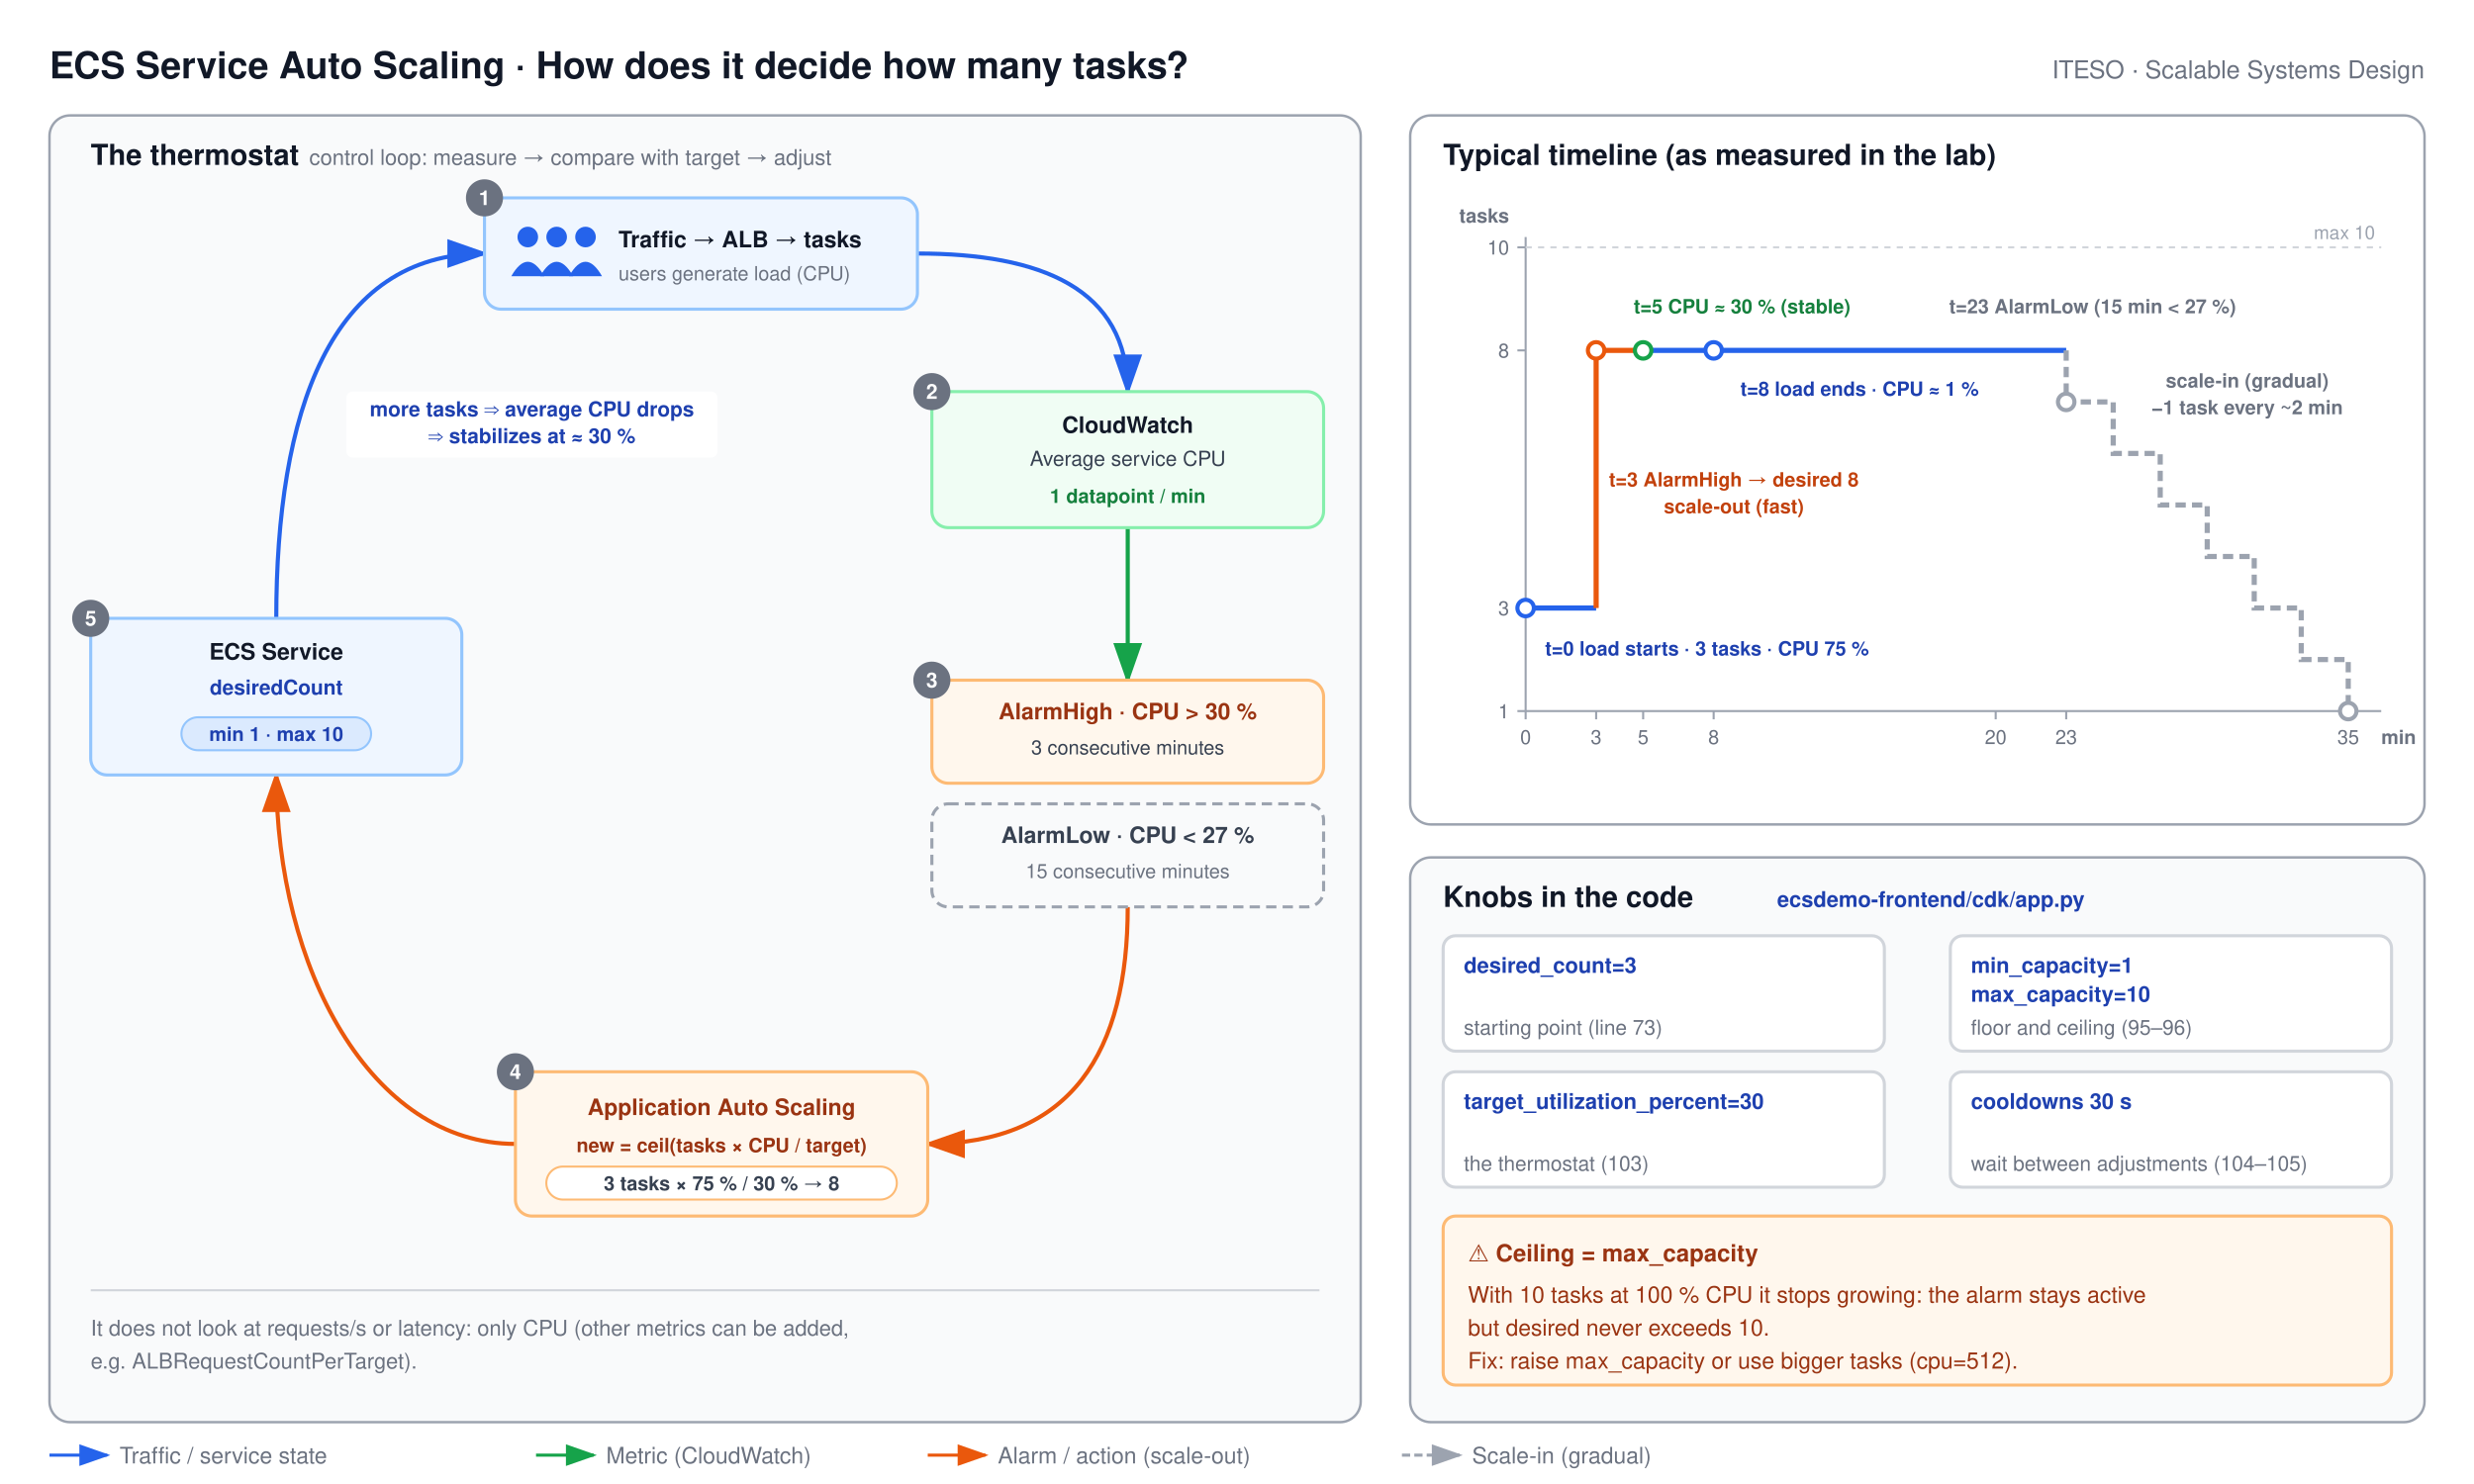
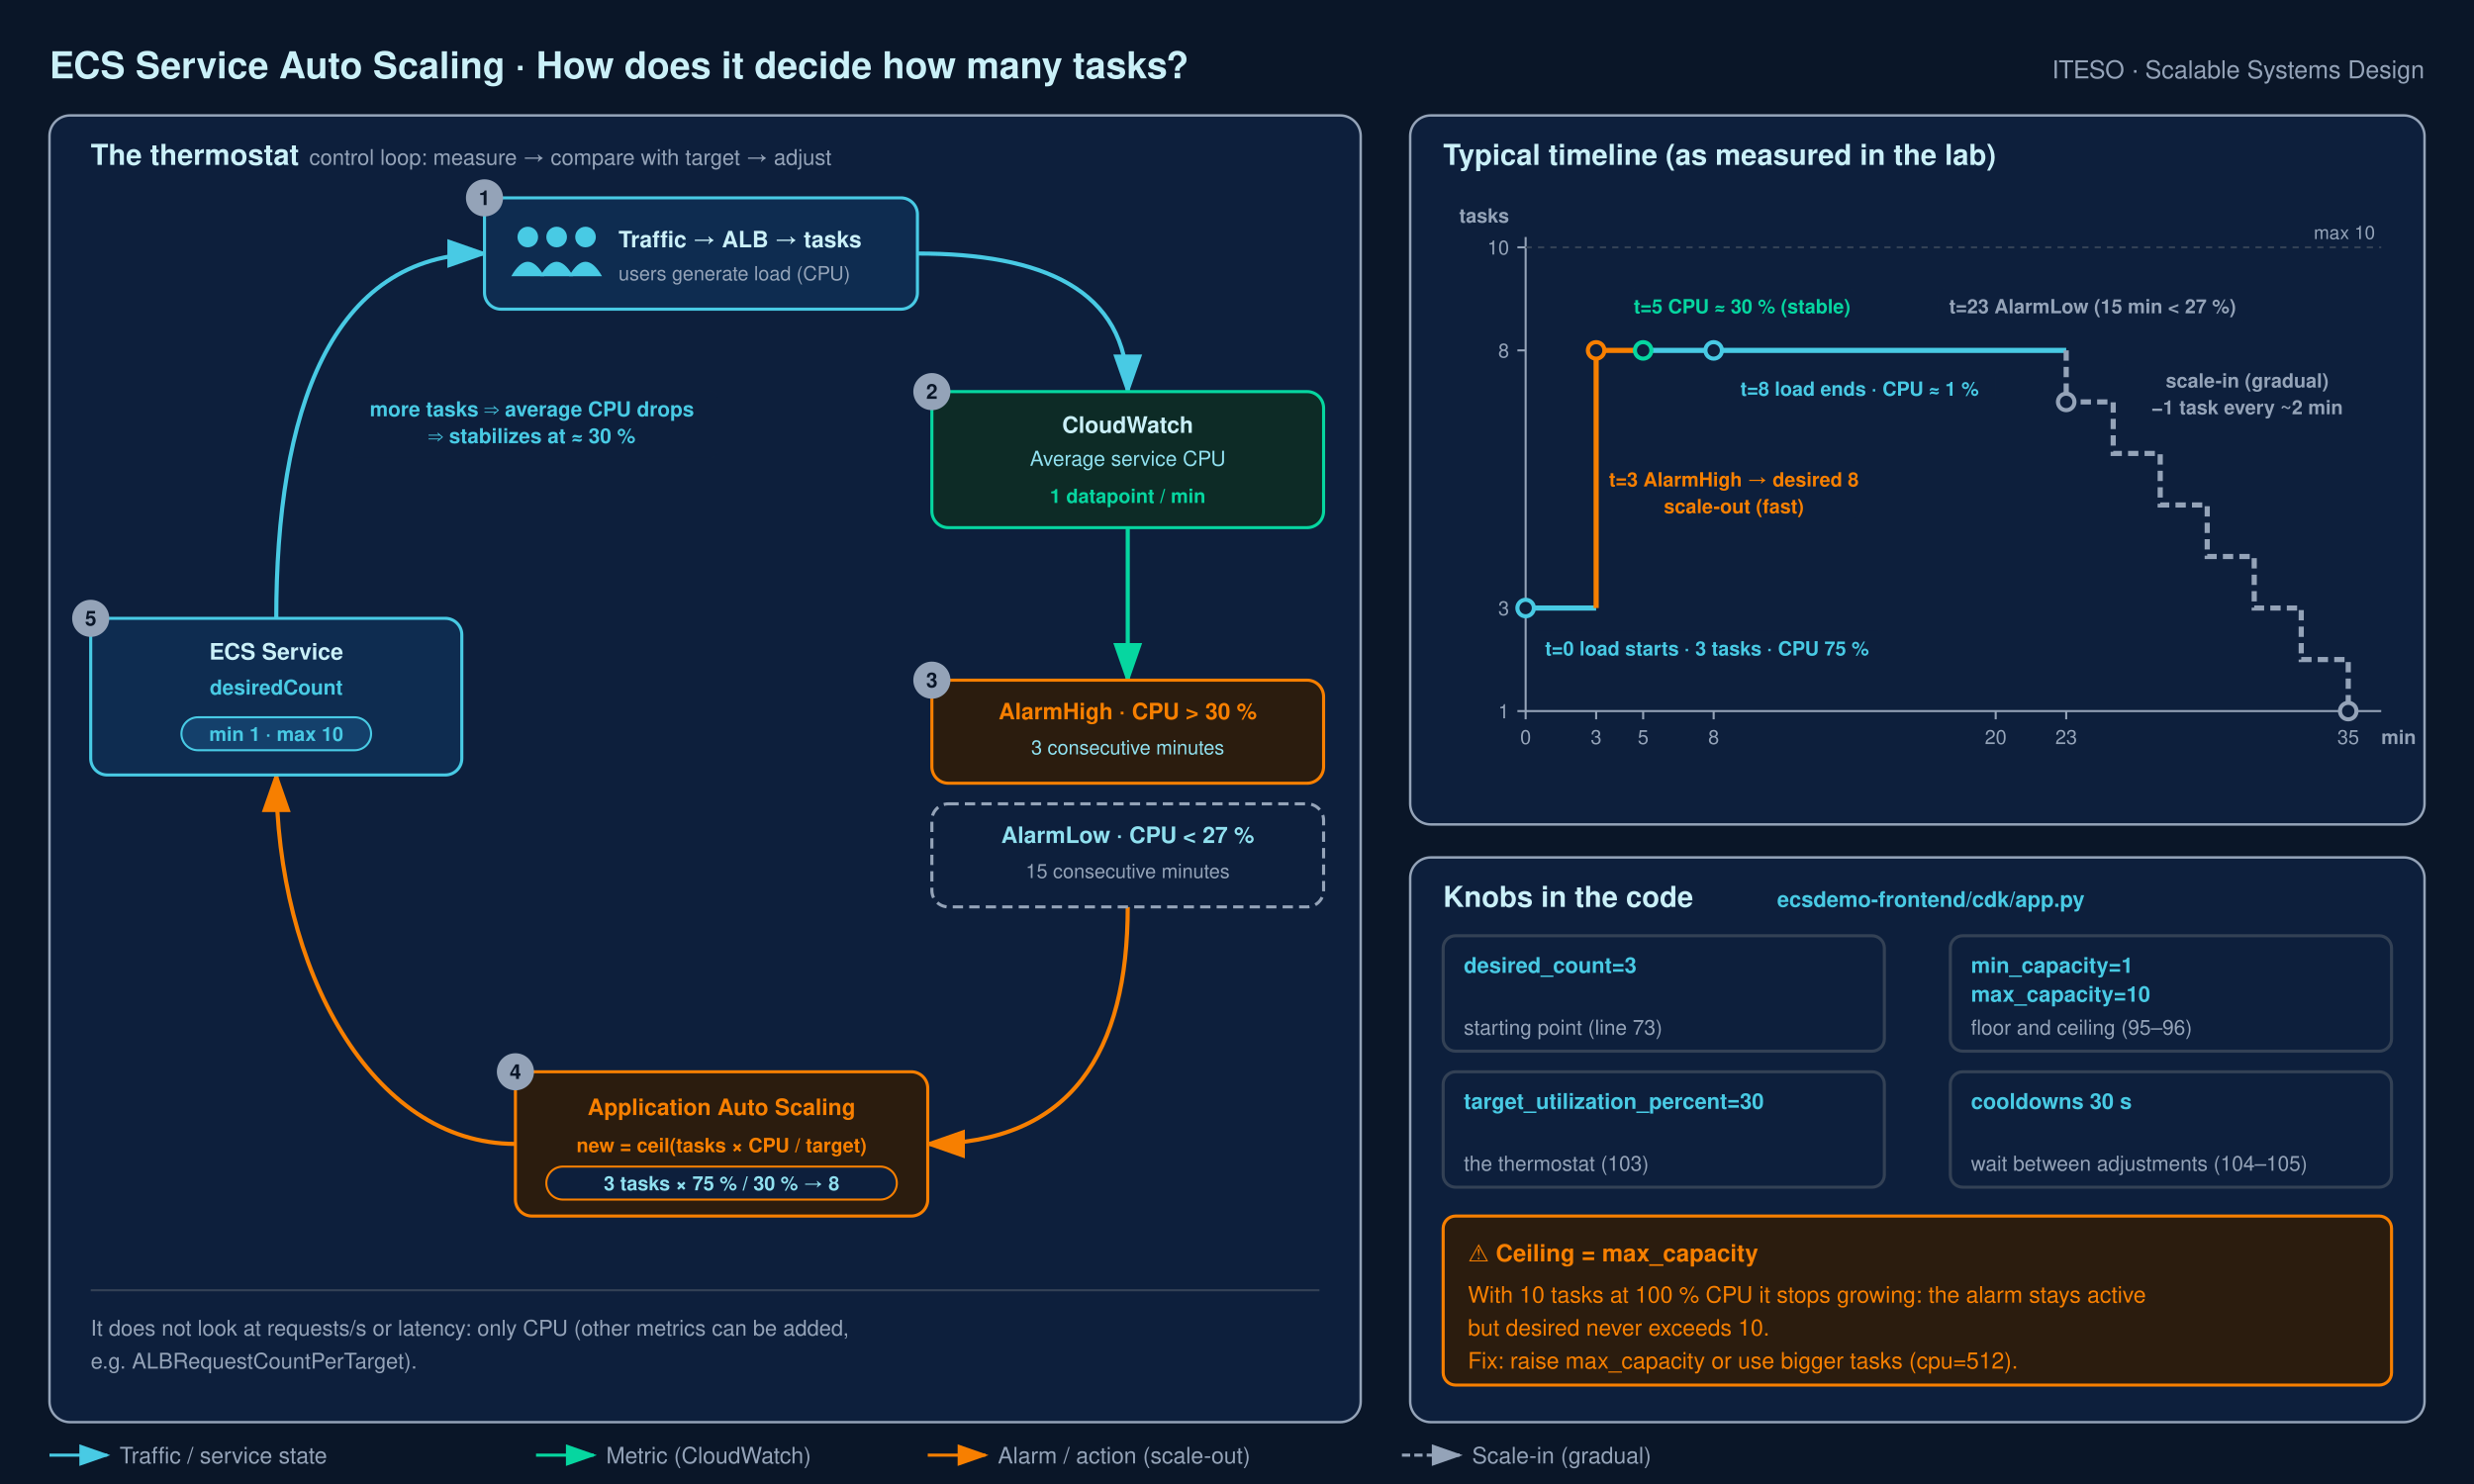
<svg xmlns="http://www.w3.org/2000/svg" viewBox="0 0 1200 720" width="1200" height="720">
  <style>text { font-family: "Helvetica Neue", Helvetica, Arial, sans-serif; }</style>
  <defs>
    <marker id="ab" markerWidth="10" markerHeight="7" refX="9" refY="3.5" orient="auto">
-       <polygon points="0 0, 10 3.5, 0 7" fill="#2563eb" />
+       <polygon points="0 0, 10 3.5, 0 7" fill="#48cae4" />
    </marker>
    <marker id="ag" markerWidth="10" markerHeight="7" refX="9" refY="3.5" orient="auto">
-       <polygon points="0 0, 10 3.5, 0 7" fill="#16a34a" />
+       <polygon points="0 0, 10 3.5, 0 7" fill="#06d6a0" />
    </marker>
    <marker id="ao" markerWidth="10" markerHeight="7" refX="9" refY="3.5" orient="auto">
-       <polygon points="0 0, 10 3.5, 0 7" fill="#ea580c" />
+       <polygon points="0 0, 10 3.5, 0 7" fill="#f77f00" />
    </marker>
    <marker id="agr" markerWidth="10" markerHeight="7" refX="9" refY="3.5" orient="auto">
-       <polygon points="0 0, 10 3.5, 0 7" fill="#9ca3af" />
+       <polygon points="0 0, 10 3.5, 0 7" fill="#94a3b8" />
    </marker>
  </defs>
-   <rect width="1200" height="720" fill="#ffffff" />
-   <text x="24" y="38" font-size="18" fill="#111827" text-anchor="start" font-weight="700">ECS Service Auto Scaling · How does it decide how many tasks?</text>
-   <text x="1176" y="38" font-size="12" fill="#6b7280" text-anchor="end" font-weight="400">ITESO · Scalable Systems Design</text>
-   <rect x="24" y="56" width="636" height="634" rx="10" ry="10" fill="#f9fafb" stroke="#9ca3af" stroke-width="1.2" />
-   <text x="44" y="80" font-size="14" fill="#111827" text-anchor="start" font-weight="700">The thermostat</text>
-   <text x="150" y="80" font-size="10.5" fill="#6b7280" text-anchor="start" font-weight="400">control loop: measure → compare with target → adjust</text>
-   <path d="M 445,123 C 505,123 547,140 547,190" fill="none" stroke="#2563eb" stroke-width="2" marker-end="url(#ab)" />
-   <path d="M 547,256 L 547,330" fill="none" stroke="#16a34a" stroke-width="2" marker-end="url(#ag)" />
-   <path d="M 547,440 C 547,510 520,555 450,555" fill="none" stroke="#ea580c" stroke-width="2" marker-end="url(#ao)" />
-   <path d="M 250,555 C 180,555 134,470 134,376" fill="none" stroke="#ea580c" stroke-width="2" marker-end="url(#ao)" />
-   <path d="M 134,300 C 134,200 160,123 235,123" fill="none" stroke="#2563eb" stroke-width="2" marker-end="url(#ab)" />
-   <rect x="168" y="190" width="180" height="32" rx="3" fill="#ffffff" opacity="0.95" />
-   <text x="258.0" y="202" font-size="10" fill="#1e40af" text-anchor="middle" font-weight="600">more tasks ⇒ average CPU drops</text>
-   <text x="258.0" y="215" font-size="10" fill="#1e40af" text-anchor="middle" font-weight="600">⇒ stabilizes at ≈ 30 %</text>
-   <rect x="235" y="96" width="210" height="54" rx="8" ry="8" fill="#eff6ff" stroke="#93c5fd" stroke-width="1.5" />
-   <circle cx="235" cy="96" r="9" fill="#6b7280" />
-   <text x="235" y="99.5" font-size="10" fill="#ffffff" text-anchor="middle" font-weight="700">1</text>
-   <circle cx="256" cy="115" r="5" fill="#2563eb" />
-   <path d="M 248,134 Q 256,120 264,134 Z" fill="#2563eb" />
-   <circle cx="270" cy="115" r="5" fill="#2563eb" />
-   <path d="M 262,134 Q 270,120 278,134 Z" fill="#2563eb" />
-   <circle cx="284" cy="115" r="5" fill="#2563eb" />
-   <path d="M 276,134 Q 284,120 292,134 Z" fill="#2563eb" />
-   <text x="300" y="120" font-size="11" fill="#111827" text-anchor="start" font-weight="700">Traffic → ALB → tasks</text>
-   <text x="300" y="136" font-size="9.5" fill="#6b7280" text-anchor="start" font-weight="400">users generate load (CPU)</text>
-   <rect x="452" y="190" width="190" height="66" rx="8" ry="8" fill="#f0fdf4" stroke="#86efac" stroke-width="1.5" />
-   <circle cx="452" cy="190" r="9" fill="#6b7280" />
-   <text x="452" y="193.5" font-size="10" fill="#ffffff" text-anchor="middle" font-weight="700">2</text>
-   <text x="547" y="210" font-size="11" fill="#111827" text-anchor="middle" font-weight="700">CloudWatch</text>
-   <text x="547" y="226" font-size="10" fill="#374151" text-anchor="middle" font-weight="400">Average service CPU</text>
-   <text x="547" y="244" font-size="9.5" fill="#15803d" text-anchor="middle" font-weight="600" font-family="'SF Mono', Menlo, Consolas, monospace">1 datapoint / min</text>
-   <rect x="452" y="330" width="190" height="50" rx="8" ry="8" fill="#fff7ed" stroke="#fdba74" stroke-width="1.5" />
-   <circle cx="452" cy="330" r="9" fill="#6b7280" />
-   <text x="452" y="333.5" font-size="10" fill="#ffffff" text-anchor="middle" font-weight="700">3</text>
-   <text x="547" y="349" font-size="11" fill="#9a3412" text-anchor="middle" font-weight="700">AlarmHigh · CPU &gt; 30 %</text>
-   <text x="547" y="366" font-size="9.5" fill="#374151" text-anchor="middle" font-weight="400">3 consecutive minutes</text>
-   <rect x="452" y="390" width="190" height="50" rx="8" ry="8" fill="#f9fafb" stroke="#9ca3af" stroke-width="1.5" stroke-dasharray="5,3" />
-   <text x="547" y="409" font-size="11" fill="#374151" text-anchor="middle" font-weight="700">AlarmLow · CPU &lt; 27 %</text>
-   <text x="547" y="426" font-size="9.5" fill="#6b7280" text-anchor="middle" font-weight="400">15 consecutive minutes</text>
-   <rect x="250" y="520" width="200" height="70" rx="8" ry="8" fill="#fff7ed" stroke="#fdba74" stroke-width="1.5" />
-   <circle cx="250" cy="520" r="9" fill="#6b7280" />
-   <text x="250" y="523.5" font-size="10" fill="#ffffff" text-anchor="middle" font-weight="700">4</text>
-   <text x="350" y="541" font-size="11" fill="#9a3412" text-anchor="middle" font-weight="700">Application Auto Scaling</text>
-   <text x="350" y="559" font-size="9.5" fill="#9a3412" text-anchor="middle" font-weight="600" font-family="'SF Mono', Menlo, Consolas, monospace">new = ceil(tasks × CPU / target)</text>
-   <rect x="265" y="566" width="170" height="16" rx="8" ry="8" fill="#ffffff" stroke="#fdba74" stroke-width="1" />
-   <text x="350" y="577.5" font-size="9.5" fill="#374151" text-anchor="middle" font-weight="600" font-family="'SF Mono', Menlo, Consolas, monospace">3 tasks × 75 % / 30 % → 8</text>
-   <rect x="44" y="300" width="180" height="76" rx="8" ry="8" fill="#eff6ff" stroke="#93c5fd" stroke-width="1.5" />
-   <circle cx="44" cy="300" r="9" fill="#6b7280" />
-   <text x="44" y="303.5" font-size="10" fill="#ffffff" text-anchor="middle" font-weight="700">5</text>
-   <text x="134" y="320" font-size="11" fill="#111827" text-anchor="middle" font-weight="700">ECS Service</text>
-   <text x="134" y="337" font-size="10" fill="#1e40af" text-anchor="middle" font-weight="600" font-family="'SF Mono', Menlo, Consolas, monospace">desiredCount</text>
-   <rect x="88" y="348" width="92" height="16" rx="8" ry="8" fill="#dbeafe" stroke="#93c5fd" stroke-width="1" />
-   <text x="134" y="359.5" font-size="9.5" fill="#1e40af" text-anchor="middle" font-weight="600">min 1 · max 10</text>
-   <line x1="44" y1="626" x2="640" y2="626" stroke="#d1d5db" stroke-width="1" />
-   <text x="44" y="648" font-size="10.5" fill="#6b7280" text-anchor="start" font-weight="400">It does not look at requests/s or latency: only CPU (other metrics can be added,</text>
-   <text x="44" y="664" font-size="10.5" fill="#6b7280" text-anchor="start" font-weight="400">e.g. ALBRequestCountPerTarget).</text>
-   <rect x="684" y="56" width="492" height="344" rx="10" ry="10" fill="#ffffff" stroke="#9ca3af" stroke-width="1.2" />
-   <text x="700" y="80" font-size="14" fill="#111827" text-anchor="start" font-weight="700">Typical timeline (as measured in the lab)</text>
-   <line x1="740" y1="115" x2="740" y2="345" stroke="#9ca3af" stroke-width="1" />
-   <line x1="740" y1="345" x2="1155" y2="345" stroke="#9ca3af" stroke-width="1" />
-   <line x1="736" y1="345" x2="740" y2="345" stroke="#9ca3af" stroke-width="1" />
-   <text x="732" y="348.5" font-size="9.5" fill="#6b7280" text-anchor="end" font-weight="400">1</text>
-   <line x1="736" y1="295" x2="740" y2="295" stroke="#9ca3af" stroke-width="1" />
-   <text x="732" y="298.5" font-size="9.5" fill="#6b7280" text-anchor="end" font-weight="400">3</text>
-   <line x1="736" y1="170" x2="740" y2="170" stroke="#9ca3af" stroke-width="1" />
-   <text x="732" y="173.5" font-size="9.5" fill="#6b7280" text-anchor="end" font-weight="400">8</text>
-   <line x1="736" y1="120" x2="740" y2="120" stroke="#9ca3af" stroke-width="1" />
-   <text x="732" y="123.5" font-size="9.5" fill="#6b7280" text-anchor="end" font-weight="400">10</text>
-   <line x1="740" y1="120" x2="1155" y2="120" stroke="#d1d5db" stroke-width="1" stroke-dasharray="3,3" />
-   <text x="1152" y="116" font-size="9" fill="#9ca3af" text-anchor="end" font-weight="400">max 10</text>
-   <text x="732" y="108" font-size="9.5" fill="#6b7280" text-anchor="end" font-weight="600">tasks</text>
-   <line x1="740.0" y1="345" x2="740.0" y2="349" stroke="#9ca3af" stroke-width="1" />
-   <text x="740.0" y="361" font-size="9.5" fill="#6b7280" text-anchor="middle" font-weight="400">0</text>
-   <line x1="774.2" y1="345" x2="774.2" y2="349" stroke="#9ca3af" stroke-width="1" />
-   <text x="774.2" y="361" font-size="9.5" fill="#6b7280" text-anchor="middle" font-weight="400">3</text>
-   <line x1="797.0" y1="345" x2="797.0" y2="349" stroke="#9ca3af" stroke-width="1" />
-   <text x="797.0" y="361" font-size="9.5" fill="#6b7280" text-anchor="middle" font-weight="400">5</text>
-   <line x1="831.2" y1="345" x2="831.2" y2="349" stroke="#9ca3af" stroke-width="1" />
-   <text x="831.2" y="361" font-size="9.5" fill="#6b7280" text-anchor="middle" font-weight="400">8</text>
-   <line x1="968.0" y1="345" x2="968.0" y2="349" stroke="#9ca3af" stroke-width="1" />
-   <text x="968.0" y="361" font-size="9.5" fill="#6b7280" text-anchor="middle" font-weight="400">20</text>
-   <line x1="1002.2" y1="345" x2="1002.2" y2="349" stroke="#9ca3af" stroke-width="1" />
-   <text x="1002.2" y="361" font-size="9.5" fill="#6b7280" text-anchor="middle" font-weight="400">23</text>
-   <line x1="1139.0" y1="345" x2="1139.0" y2="349" stroke="#9ca3af" stroke-width="1" />
-   <text x="1139.0" y="361" font-size="9.5" fill="#6b7280" text-anchor="middle" font-weight="400">35</text>
-   <text x="1155" y="361" font-size="9.5" fill="#6b7280" text-anchor="start" font-weight="600">min</text>
-   <path d="M 740.0,295 L 774.2,295" fill="none" stroke="#2563eb" stroke-width="2.5" />
-   <path d="M 774.2,295 L 774.2,170 L 797.0,170" fill="none" stroke="#ea580c" stroke-width="2.5" />
-   <path d="M 797.0,170 L 1002.2,170" fill="none" stroke="#2563eb" stroke-width="2.5" />
-   <path d="M 1002.2,170 L 1002.2,195 L 1025.0,195 L 1025.0,220 L 1047.8,220 L 1047.8,245 L 1070.6,245 L 1070.6,270 L 1093.4,270 L 1093.4,295 L 1116.2,295 L 1116.2,320 L 1139.0,320 L 1139.0,345 L 1139.0,345" fill="none" stroke="#9ca3af" stroke-width="2.5" stroke-dasharray="5,3" />
-   <circle cx="740.0" cy="295" r="4" fill="#ffffff" stroke="#2563eb" stroke-width="2" />
-   <circle cx="774.2" cy="170" r="4" fill="#ffffff" stroke="#ea580c" stroke-width="2" />
-   <circle cx="797.0" cy="170" r="4" fill="#ffffff" stroke="#16a34a" stroke-width="2" />
-   <circle cx="831.2" cy="170" r="4" fill="#ffffff" stroke="#2563eb" stroke-width="2" />
-   <circle cx="1002.2" cy="195" r="4" fill="#ffffff" stroke="#9ca3af" stroke-width="2" />
-   <circle cx="1139.0" cy="345" r="4" fill="#ffffff" stroke="#9ca3af" stroke-width="2" />
-   <rect x="742" y="306" width="172" height="16" rx="3" fill="#ffffff" opacity="0.95" />
-   <text x="828.0" y="318" font-size="9.5" fill="#1e40af" text-anchor="middle" font-weight="600">t=0 load starts · 3 tasks · CPU 75 %</text>
-   <rect x="782" y="224" width="118" height="30" rx="3" fill="#ffffff" opacity="0.95" />
-   <text x="841.0" y="236" font-size="9.5" fill="#c2410c" text-anchor="middle" font-weight="600">t=3 AlarmHigh → desired 8</text>
-   <text x="841.0" y="249" font-size="9.5" fill="#c2410c" text-anchor="middle" font-weight="600">scale-out (fast)</text>
-   <rect x="790" y="140" width="110" height="16" rx="3" fill="#ffffff" opacity="0.95" />
-   <text x="845.0" y="152" font-size="9.5" fill="#15803d" text-anchor="middle" font-weight="600">t=5 CPU ≈ 30 % (stable)</text>
-   <rect x="836" y="180" width="132" height="16" rx="3" fill="#ffffff" opacity="0.95" />
-   <text x="902.0" y="192" font-size="9.5" fill="#1e40af" text-anchor="middle" font-weight="600">t=8 load ends · CPU ≈ 1 %</text>
-   <rect x="940" y="140" width="150" height="16" rx="3" fill="#ffffff" opacity="0.95" />
-   <text x="1015.0" y="152" font-size="9.5" fill="#6b7280" text-anchor="middle" font-weight="600">t=23 AlarmLow (15 min &lt; 27 %)</text>
-   <rect x="1030" y="176" width="120" height="30" rx="3" fill="#ffffff" opacity="0.95" />
-   <text x="1090.0" y="188" font-size="9.5" fill="#6b7280" text-anchor="middle" font-weight="600">scale-in (gradual)</text>
-   <text x="1090.0" y="201" font-size="9.5" fill="#6b7280" text-anchor="middle" font-weight="600">−1 task every ~2 min</text>
-   <rect x="684" y="416" width="492" height="274" rx="10" ry="10" fill="#f9fafb" stroke="#9ca3af" stroke-width="1.2" />
-   <text x="700" y="440" font-size="14" fill="#111827" text-anchor="start" font-weight="700">Knobs in the code</text>
-   <text x="862" y="440" font-size="10.5" fill="#1e40af" text-anchor="start" font-weight="600" font-family="'SF Mono', Menlo, Consolas, monospace">ecsdemo-frontend/cdk/app.py</text>
-   <rect x="700" y="454" width="214" height="56" rx="6" ry="6" fill="#ffffff" stroke="#d1d5db" stroke-width="1.5" />
-   <text x="710" y="472" font-size="10.5" fill="#1e40af" text-anchor="start" font-weight="600" font-family="'SF Mono', Menlo, Consolas, monospace">desired_count=3</text>
-   <text x="710" y="502" font-size="10" fill="#6b7280" text-anchor="start" font-weight="400">starting point (line 73)</text>
-   <rect x="946" y="454" width="214" height="56" rx="6" ry="6" fill="#ffffff" stroke="#d1d5db" stroke-width="1.5" />
-   <text x="956" y="472" font-size="10.5" fill="#1e40af" text-anchor="start" font-weight="600" font-family="'SF Mono', Menlo, Consolas, monospace">min_capacity=1</text>
-   <text x="956" y="486" font-size="10.5" fill="#1e40af" text-anchor="start" font-weight="600" font-family="'SF Mono', Menlo, Consolas, monospace">max_capacity=10</text>
-   <text x="956" y="502" font-size="10" fill="#6b7280" text-anchor="start" font-weight="400">floor and ceiling (95–96)</text>
-   <rect x="700" y="520" width="214" height="56" rx="6" ry="6" fill="#ffffff" stroke="#d1d5db" stroke-width="1.5" />
-   <text x="710" y="538" font-size="10.5" fill="#1e40af" text-anchor="start" font-weight="600" font-family="'SF Mono', Menlo, Consolas, monospace">target_utilization_percent=30</text>
-   <text x="710" y="568" font-size="10" fill="#6b7280" text-anchor="start" font-weight="400">the thermostat (103)</text>
-   <rect x="946" y="520" width="214" height="56" rx="6" ry="6" fill="#ffffff" stroke="#d1d5db" stroke-width="1.5" />
-   <text x="956" y="538" font-size="10.5" fill="#1e40af" text-anchor="start" font-weight="600" font-family="'SF Mono', Menlo, Consolas, monospace">cooldowns 30 s</text>
-   <text x="956" y="568" font-size="10" fill="#6b7280" text-anchor="start" font-weight="400">wait between adjustments (104–105)</text>
-   <rect x="700" y="590" width="460" height="82" rx="6" ry="6" fill="#fff7ed" stroke="#fdba74" stroke-width="1.5" />
-   <text x="712" y="612" font-size="11.5" fill="#9a3412" text-anchor="start" font-weight="700">⚠ Ceiling = max_capacity</text>
-   <text x="712" y="632" font-size="11" fill="#9a3412" text-anchor="start" font-weight="400">With 10 tasks at 100 % CPU it stops growing: the alarm stays active</text>
-   <text x="712" y="648" font-size="11" fill="#9a3412" text-anchor="start" font-weight="400">but desired never exceeds 10.</text>
-   <text x="712" y="664" font-size="11" fill="#9a3412" text-anchor="start" font-weight="400">Fix: raise max_capacity or use bigger tasks (cpu=512).</text>
-   <line x1="24" y1="706" x2="52" y2="706" stroke="#2563eb" stroke-width="1.5" marker-end="url(#ab)" />
-   <text x="58" y="710" font-size="11" fill="#6b7280" text-anchor="start" font-weight="400">Traffic / service state</text>
-   <line x1="260" y1="706" x2="288" y2="706" stroke="#16a34a" stroke-width="1.5" marker-end="url(#ag)" />
-   <text x="294" y="710" font-size="11" fill="#6b7280" text-anchor="start" font-weight="400">Metric (CloudWatch)</text>
-   <line x1="450" y1="706" x2="478" y2="706" stroke="#ea580c" stroke-width="1.5" marker-end="url(#ao)" />
-   <text x="484" y="710" font-size="11" fill="#6b7280" text-anchor="start" font-weight="400">Alarm / action (scale-out)</text>
-   <line x1="680" y1="706" x2="708" y2="706" stroke="#9ca3af" stroke-width="1.5" stroke-dasharray="4,2" marker-end="url(#agr)" />
-   <text x="714" y="710" font-size="11" fill="#6b7280" text-anchor="start" font-weight="400">Scale-in (gradual)</text>
+   <rect width="1200" height="720" fill="#0a1628" />
+   <text x="24" y="38" font-size="18" fill="#caf0f8" text-anchor="start" font-weight="700">ECS Service Auto Scaling · How does it decide how many tasks?</text>
+   <text x="1176" y="38" font-size="12" fill="#94a3b8" text-anchor="end" font-weight="400">ITESO · Scalable Systems Design</text>
+   <rect x="24" y="56" width="636" height="634" rx="10" ry="10" fill="#0d1f3c" stroke="#94a3b8" stroke-width="1.2" />
+   <text x="44" y="80" font-size="14" fill="#caf0f8" text-anchor="start" font-weight="700">The thermostat</text>
+   <text x="150" y="80" font-size="10.5" fill="#94a3b8" text-anchor="start" font-weight="400">control loop: measure → compare with target → adjust</text>
+   <path d="M 445,123 C 505,123 547,140 547,190" fill="none" stroke="#48cae4" stroke-width="2" marker-end="url(#ab)" />
+   <path d="M 547,256 L 547,330" fill="none" stroke="#06d6a0" stroke-width="2" marker-end="url(#ag)" />
+   <path d="M 547,440 C 547,510 520,555 450,555" fill="none" stroke="#f77f00" stroke-width="2" marker-end="url(#ao)" />
+   <path d="M 250,555 C 180,555 134,470 134,376" fill="none" stroke="#f77f00" stroke-width="2" marker-end="url(#ao)" />
+   <path d="M 134,300 C 134,200 160,123 235,123" fill="none" stroke="#48cae4" stroke-width="2" marker-end="url(#ab)" />
+   <rect x="168" y="190" width="180" height="32" rx="3" fill="#0d1f3c" opacity="0.95" />
+   <text x="258.0" y="202" font-size="10" fill="#48cae4" text-anchor="middle" font-weight="600">more tasks ⇒ average CPU drops</text>
+   <text x="258.0" y="215" font-size="10" fill="#48cae4" text-anchor="middle" font-weight="600">⇒ stabilizes at ≈ 30 %</text>
+   <rect x="235" y="96" width="210" height="54" rx="8" ry="8" fill="#0e2c50" stroke="#48cae4" stroke-width="1.5" />
+   <circle cx="235" cy="96" r="9" fill="#94a3b8" />
+   <text x="235" y="99.5" font-size="10" fill="#0a1628" text-anchor="middle" font-weight="700">1</text>
+   <circle cx="256" cy="115" r="5" fill="#48cae4" />
+   <path d="M 248,134 Q 256,120 264,134 Z" fill="#48cae4" />
+   <circle cx="270" cy="115" r="5" fill="#48cae4" />
+   <path d="M 262,134 Q 270,120 278,134 Z" fill="#48cae4" />
+   <circle cx="284" cy="115" r="5" fill="#48cae4" />
+   <path d="M 276,134 Q 284,120 292,134 Z" fill="#48cae4" />
+   <text x="300" y="120" font-size="11" fill="#caf0f8" text-anchor="start" font-weight="700">Traffic → ALB → tasks</text>
+   <text x="300" y="136" font-size="9.5" fill="#94a3b8" text-anchor="start" font-weight="400">users generate load (CPU)</text>
+   <rect x="452" y="190" width="190" height="66" rx="8" ry="8" fill="#0d2b26" stroke="#06d6a0" stroke-width="1.5" />
+   <circle cx="452" cy="190" r="9" fill="#94a3b8" />
+   <text x="452" y="193.5" font-size="10" fill="#0a1628" text-anchor="middle" font-weight="700">2</text>
+   <text x="547" y="210" font-size="11" fill="#caf0f8" text-anchor="middle" font-weight="700">CloudWatch</text>
+   <text x="547" y="226" font-size="10" fill="#90e0ef" text-anchor="middle" font-weight="400">Average service CPU</text>
+   <text x="547" y="244" font-size="9.5" fill="#06d6a0" text-anchor="middle" font-weight="600" font-family="'SF Mono', Menlo, Consolas, monospace">1 datapoint / min</text>
+   <rect x="452" y="330" width="190" height="50" rx="8" ry="8" fill="#2b1c0e" stroke="#f77f00" stroke-width="1.5" />
+   <circle cx="452" cy="330" r="9" fill="#94a3b8" />
+   <text x="452" y="333.5" font-size="10" fill="#0a1628" text-anchor="middle" font-weight="700">3</text>
+   <text x="547" y="349" font-size="11" fill="#f77f00" text-anchor="middle" font-weight="700">AlarmHigh · CPU &gt; 30 %</text>
+   <text x="547" y="366" font-size="9.5" fill="#90e0ef" text-anchor="middle" font-weight="400">3 consecutive minutes</text>
+   <rect x="452" y="390" width="190" height="50" rx="8" ry="8" fill="#0d1f3c" stroke="#94a3b8" stroke-width="1.5" stroke-dasharray="5,3" />
+   <text x="547" y="409" font-size="11" fill="#90e0ef" text-anchor="middle" font-weight="700">AlarmLow · CPU &lt; 27 %</text>
+   <text x="547" y="426" font-size="9.5" fill="#94a3b8" text-anchor="middle" font-weight="400">15 consecutive minutes</text>
+   <rect x="250" y="520" width="200" height="70" rx="8" ry="8" fill="#2b1c0e" stroke="#f77f00" stroke-width="1.5" />
+   <circle cx="250" cy="520" r="9" fill="#94a3b8" />
+   <text x="250" y="523.5" font-size="10" fill="#0a1628" text-anchor="middle" font-weight="700">4</text>
+   <text x="350" y="541" font-size="11" fill="#f77f00" text-anchor="middle" font-weight="700">Application Auto Scaling</text>
+   <text x="350" y="559" font-size="9.5" fill="#f77f00" text-anchor="middle" font-weight="600" font-family="'SF Mono', Menlo, Consolas, monospace">new = ceil(tasks × CPU / target)</text>
+   <rect x="265" y="566" width="170" height="16" rx="8" ry="8" fill="#0d1f3c" stroke="#f77f00" stroke-width="1" />
+   <text x="350" y="577.5" font-size="9.5" fill="#90e0ef" text-anchor="middle" font-weight="600" font-family="'SF Mono', Menlo, Consolas, monospace">3 tasks × 75 % / 30 % → 8</text>
+   <rect x="44" y="300" width="180" height="76" rx="8" ry="8" fill="#0e2c50" stroke="#48cae4" stroke-width="1.5" />
+   <circle cx="44" cy="300" r="9" fill="#94a3b8" />
+   <text x="44" y="303.5" font-size="10" fill="#0a1628" text-anchor="middle" font-weight="700">5</text>
+   <text x="134" y="320" font-size="11" fill="#caf0f8" text-anchor="middle" font-weight="700">ECS Service</text>
+   <text x="134" y="337" font-size="10" fill="#48cae4" text-anchor="middle" font-weight="600" font-family="'SF Mono', Menlo, Consolas, monospace">desiredCount</text>
+   <rect x="88" y="348" width="92" height="16" rx="8" ry="8" fill="#14406b" stroke="#48cae4" stroke-width="1" />
+   <text x="134" y="359.5" font-size="9.5" fill="#48cae4" text-anchor="middle" font-weight="600">min 1 · max 10</text>
+   <line x1="44" y1="626" x2="640" y2="626" stroke="#334155" stroke-width="1" />
+   <text x="44" y="648" font-size="10.5" fill="#94a3b8" text-anchor="start" font-weight="400">It does not look at requests/s or latency: only CPU (other metrics can be added,</text>
+   <text x="44" y="664" font-size="10.5" fill="#94a3b8" text-anchor="start" font-weight="400">e.g. ALBRequestCountPerTarget).</text>
+   <rect x="684" y="56" width="492" height="344" rx="10" ry="10" fill="#0d1f3c" stroke="#94a3b8" stroke-width="1.2" />
+   <text x="700" y="80" font-size="14" fill="#caf0f8" text-anchor="start" font-weight="700">Typical timeline (as measured in the lab)</text>
+   <line x1="740" y1="115" x2="740" y2="345" stroke="#94a3b8" stroke-width="1" />
+   <line x1="740" y1="345" x2="1155" y2="345" stroke="#94a3b8" stroke-width="1" />
+   <line x1="736" y1="345" x2="740" y2="345" stroke="#94a3b8" stroke-width="1" />
+   <text x="732" y="348.5" font-size="9.5" fill="#94a3b8" text-anchor="end" font-weight="400">1</text>
+   <line x1="736" y1="295" x2="740" y2="295" stroke="#94a3b8" stroke-width="1" />
+   <text x="732" y="298.5" font-size="9.5" fill="#94a3b8" text-anchor="end" font-weight="400">3</text>
+   <line x1="736" y1="170" x2="740" y2="170" stroke="#94a3b8" stroke-width="1" />
+   <text x="732" y="173.5" font-size="9.5" fill="#94a3b8" text-anchor="end" font-weight="400">8</text>
+   <line x1="736" y1="120" x2="740" y2="120" stroke="#94a3b8" stroke-width="1" />
+   <text x="732" y="123.5" font-size="9.5" fill="#94a3b8" text-anchor="end" font-weight="400">10</text>
+   <line x1="740" y1="120" x2="1155" y2="120" stroke="#334155" stroke-width="1" stroke-dasharray="3,3" />
+   <text x="1152" y="116" font-size="9" fill="#94a3b8" text-anchor="end" font-weight="400">max 10</text>
+   <text x="732" y="108" font-size="9.5" fill="#94a3b8" text-anchor="end" font-weight="600">tasks</text>
+   <line x1="740.0" y1="345" x2="740.0" y2="349" stroke="#94a3b8" stroke-width="1" />
+   <text x="740.0" y="361" font-size="9.5" fill="#94a3b8" text-anchor="middle" font-weight="400">0</text>
+   <line x1="774.2" y1="345" x2="774.2" y2="349" stroke="#94a3b8" stroke-width="1" />
+   <text x="774.2" y="361" font-size="9.5" fill="#94a3b8" text-anchor="middle" font-weight="400">3</text>
+   <line x1="797.0" y1="345" x2="797.0" y2="349" stroke="#94a3b8" stroke-width="1" />
+   <text x="797.0" y="361" font-size="9.5" fill="#94a3b8" text-anchor="middle" font-weight="400">5</text>
+   <line x1="831.2" y1="345" x2="831.2" y2="349" stroke="#94a3b8" stroke-width="1" />
+   <text x="831.2" y="361" font-size="9.5" fill="#94a3b8" text-anchor="middle" font-weight="400">8</text>
+   <line x1="968.0" y1="345" x2="968.0" y2="349" stroke="#94a3b8" stroke-width="1" />
+   <text x="968.0" y="361" font-size="9.5" fill="#94a3b8" text-anchor="middle" font-weight="400">20</text>
+   <line x1="1002.2" y1="345" x2="1002.2" y2="349" stroke="#94a3b8" stroke-width="1" />
+   <text x="1002.2" y="361" font-size="9.5" fill="#94a3b8" text-anchor="middle" font-weight="400">23</text>
+   <line x1="1139.0" y1="345" x2="1139.0" y2="349" stroke="#94a3b8" stroke-width="1" />
+   <text x="1139.0" y="361" font-size="9.5" fill="#94a3b8" text-anchor="middle" font-weight="400">35</text>
+   <text x="1155" y="361" font-size="9.5" fill="#94a3b8" text-anchor="start" font-weight="600">min</text>
+   <path d="M 740.0,295 L 774.2,295" fill="none" stroke="#48cae4" stroke-width="2.5" />
+   <path d="M 774.2,295 L 774.2,170 L 797.0,170" fill="none" stroke="#f77f00" stroke-width="2.5" />
+   <path d="M 797.0,170 L 1002.2,170" fill="none" stroke="#48cae4" stroke-width="2.5" />
+   <path d="M 1002.2,170 L 1002.2,195 L 1025.0,195 L 1025.0,220 L 1047.8,220 L 1047.8,245 L 1070.6,245 L 1070.6,270 L 1093.4,270 L 1093.4,295 L 1116.2,295 L 1116.2,320 L 1139.0,320 L 1139.0,345 L 1139.0,345" fill="none" stroke="#94a3b8" stroke-width="2.5" stroke-dasharray="5,3" />
+   <circle cx="740.0" cy="295" r="4" fill="#0d1f3c" stroke="#48cae4" stroke-width="2" />
+   <circle cx="774.2" cy="170" r="4" fill="#0d1f3c" stroke="#f77f00" stroke-width="2" />
+   <circle cx="797.0" cy="170" r="4" fill="#0d1f3c" stroke="#06d6a0" stroke-width="2" />
+   <circle cx="831.2" cy="170" r="4" fill="#0d1f3c" stroke="#48cae4" stroke-width="2" />
+   <circle cx="1002.2" cy="195" r="4" fill="#0d1f3c" stroke="#94a3b8" stroke-width="2" />
+   <circle cx="1139.0" cy="345" r="4" fill="#0d1f3c" stroke="#94a3b8" stroke-width="2" />
+   <rect x="742" y="306" width="172" height="16" rx="3" fill="#0d1f3c" opacity="0.95" />
+   <text x="828.0" y="318" font-size="9.5" fill="#48cae4" text-anchor="middle" font-weight="600">t=0 load starts · 3 tasks · CPU 75 %</text>
+   <rect x="782" y="224" width="118" height="30" rx="3" fill="#0d1f3c" opacity="0.95" />
+   <text x="841.0" y="236" font-size="9.5" fill="#f77f00" text-anchor="middle" font-weight="600">t=3 AlarmHigh → desired 8</text>
+   <text x="841.0" y="249" font-size="9.5" fill="#f77f00" text-anchor="middle" font-weight="600">scale-out (fast)</text>
+   <rect x="790" y="140" width="110" height="16" rx="3" fill="#0d1f3c" opacity="0.95" />
+   <text x="845.0" y="152" font-size="9.5" fill="#06d6a0" text-anchor="middle" font-weight="600">t=5 CPU ≈ 30 % (stable)</text>
+   <rect x="836" y="180" width="132" height="16" rx="3" fill="#0d1f3c" opacity="0.95" />
+   <text x="902.0" y="192" font-size="9.5" fill="#48cae4" text-anchor="middle" font-weight="600">t=8 load ends · CPU ≈ 1 %</text>
+   <rect x="940" y="140" width="150" height="16" rx="3" fill="#0d1f3c" opacity="0.95" />
+   <text x="1015.0" y="152" font-size="9.5" fill="#94a3b8" text-anchor="middle" font-weight="600">t=23 AlarmLow (15 min &lt; 27 %)</text>
+   <rect x="1030" y="176" width="120" height="30" rx="3" fill="#0d1f3c" opacity="0.95" />
+   <text x="1090.0" y="188" font-size="9.5" fill="#94a3b8" text-anchor="middle" font-weight="600">scale-in (gradual)</text>
+   <text x="1090.0" y="201" font-size="9.5" fill="#94a3b8" text-anchor="middle" font-weight="600">−1 task every ~2 min</text>
+   <rect x="684" y="416" width="492" height="274" rx="10" ry="10" fill="#0d1f3c" stroke="#94a3b8" stroke-width="1.2" />
+   <text x="700" y="440" font-size="14" fill="#caf0f8" text-anchor="start" font-weight="700">Knobs in the code</text>
+   <text x="862" y="440" font-size="10.5" fill="#48cae4" text-anchor="start" font-weight="600" font-family="'SF Mono', Menlo, Consolas, monospace">ecsdemo-frontend/cdk/app.py</text>
+   <rect x="700" y="454" width="214" height="56" rx="6" ry="6" fill="#0d1f3c" stroke="#334155" stroke-width="1.5" />
+   <text x="710" y="472" font-size="10.5" fill="#48cae4" text-anchor="start" font-weight="600" font-family="'SF Mono', Menlo, Consolas, monospace">desired_count=3</text>
+   <text x="710" y="502" font-size="10" fill="#94a3b8" text-anchor="start" font-weight="400">starting point (line 73)</text>
+   <rect x="946" y="454" width="214" height="56" rx="6" ry="6" fill="#0d1f3c" stroke="#334155" stroke-width="1.5" />
+   <text x="956" y="472" font-size="10.5" fill="#48cae4" text-anchor="start" font-weight="600" font-family="'SF Mono', Menlo, Consolas, monospace">min_capacity=1</text>
+   <text x="956" y="486" font-size="10.5" fill="#48cae4" text-anchor="start" font-weight="600" font-family="'SF Mono', Menlo, Consolas, monospace">max_capacity=10</text>
+   <text x="956" y="502" font-size="10" fill="#94a3b8" text-anchor="start" font-weight="400">floor and ceiling (95–96)</text>
+   <rect x="700" y="520" width="214" height="56" rx="6" ry="6" fill="#0d1f3c" stroke="#334155" stroke-width="1.5" />
+   <text x="710" y="538" font-size="10.5" fill="#48cae4" text-anchor="start" font-weight="600" font-family="'SF Mono', Menlo, Consolas, monospace">target_utilization_percent=30</text>
+   <text x="710" y="568" font-size="10" fill="#94a3b8" text-anchor="start" font-weight="400">the thermostat (103)</text>
+   <rect x="946" y="520" width="214" height="56" rx="6" ry="6" fill="#0d1f3c" stroke="#334155" stroke-width="1.5" />
+   <text x="956" y="538" font-size="10.5" fill="#48cae4" text-anchor="start" font-weight="600" font-family="'SF Mono', Menlo, Consolas, monospace">cooldowns 30 s</text>
+   <text x="956" y="568" font-size="10" fill="#94a3b8" text-anchor="start" font-weight="400">wait between adjustments (104–105)</text>
+   <rect x="700" y="590" width="460" height="82" rx="6" ry="6" fill="#2b1c0e" stroke="#f77f00" stroke-width="1.5" />
+   <text x="712" y="612" font-size="11.5" fill="#f77f00" text-anchor="start" font-weight="700">⚠ Ceiling = max_capacity</text>
+   <text x="712" y="632" font-size="11" fill="#f77f00" text-anchor="start" font-weight="400">With 10 tasks at 100 % CPU it stops growing: the alarm stays active</text>
+   <text x="712" y="648" font-size="11" fill="#f77f00" text-anchor="start" font-weight="400">but desired never exceeds 10.</text>
+   <text x="712" y="664" font-size="11" fill="#f77f00" text-anchor="start" font-weight="400">Fix: raise max_capacity or use bigger tasks (cpu=512).</text>
+   <line x1="24" y1="706" x2="52" y2="706" stroke="#48cae4" stroke-width="1.5" marker-end="url(#ab)" />
+   <text x="58" y="710" font-size="11" fill="#94a3b8" text-anchor="start" font-weight="400">Traffic / service state</text>
+   <line x1="260" y1="706" x2="288" y2="706" stroke="#06d6a0" stroke-width="1.5" marker-end="url(#ag)" />
+   <text x="294" y="710" font-size="11" fill="#94a3b8" text-anchor="start" font-weight="400">Metric (CloudWatch)</text>
+   <line x1="450" y1="706" x2="478" y2="706" stroke="#f77f00" stroke-width="1.5" marker-end="url(#ao)" />
+   <text x="484" y="710" font-size="11" fill="#94a3b8" text-anchor="start" font-weight="400">Alarm / action (scale-out)</text>
+   <line x1="680" y1="706" x2="708" y2="706" stroke="#94a3b8" stroke-width="1.5" stroke-dasharray="4,2" marker-end="url(#agr)" />
+   <text x="714" y="710" font-size="11" fill="#94a3b8" text-anchor="start" font-weight="400">Scale-in (gradual)</text>
</svg>
